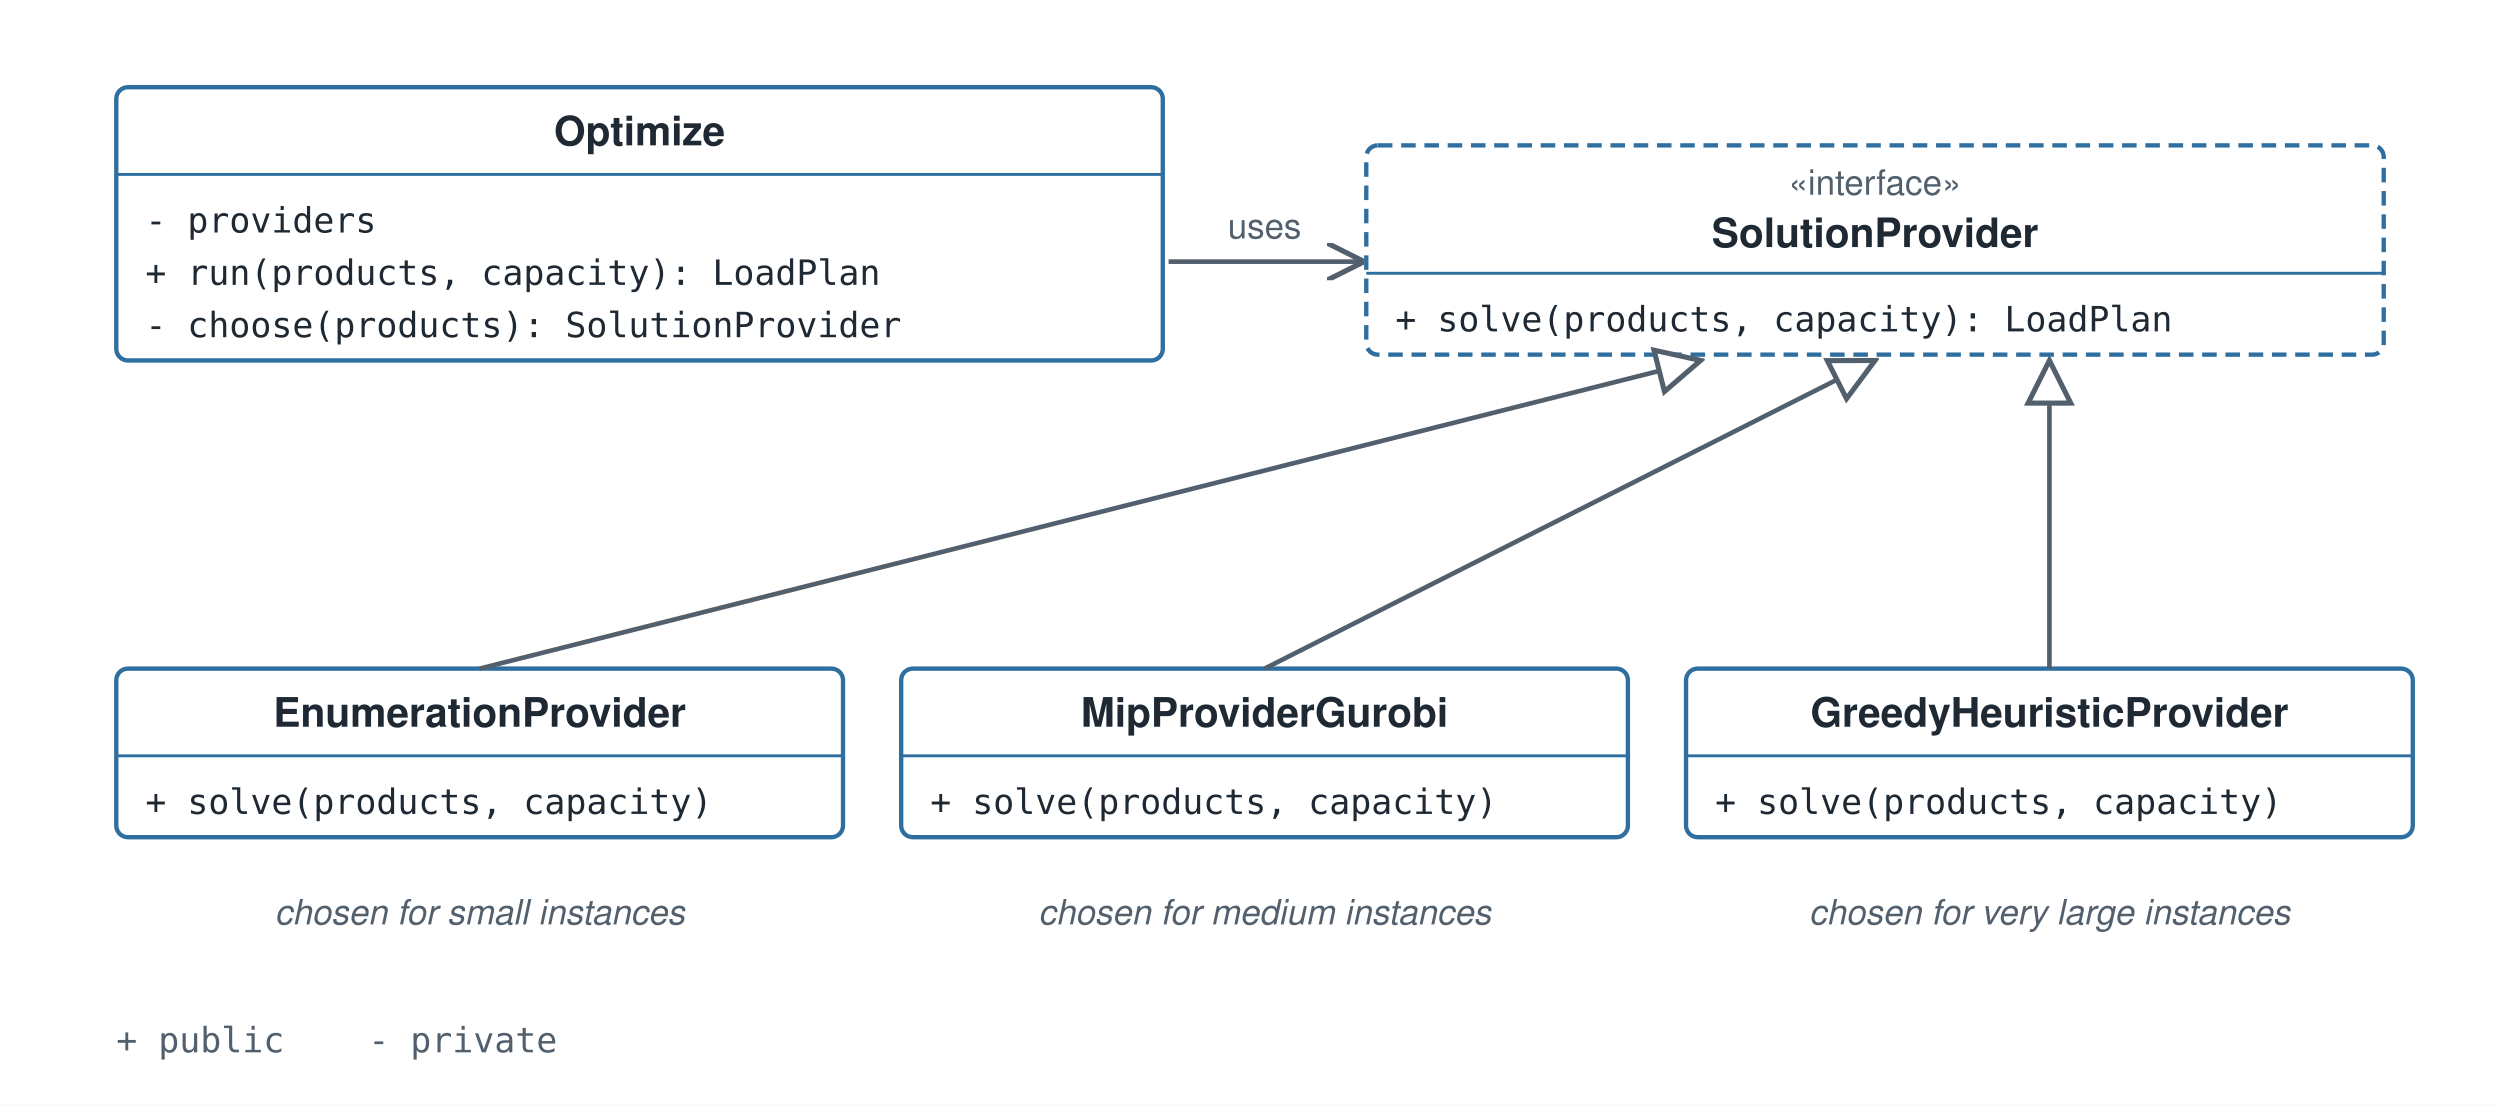
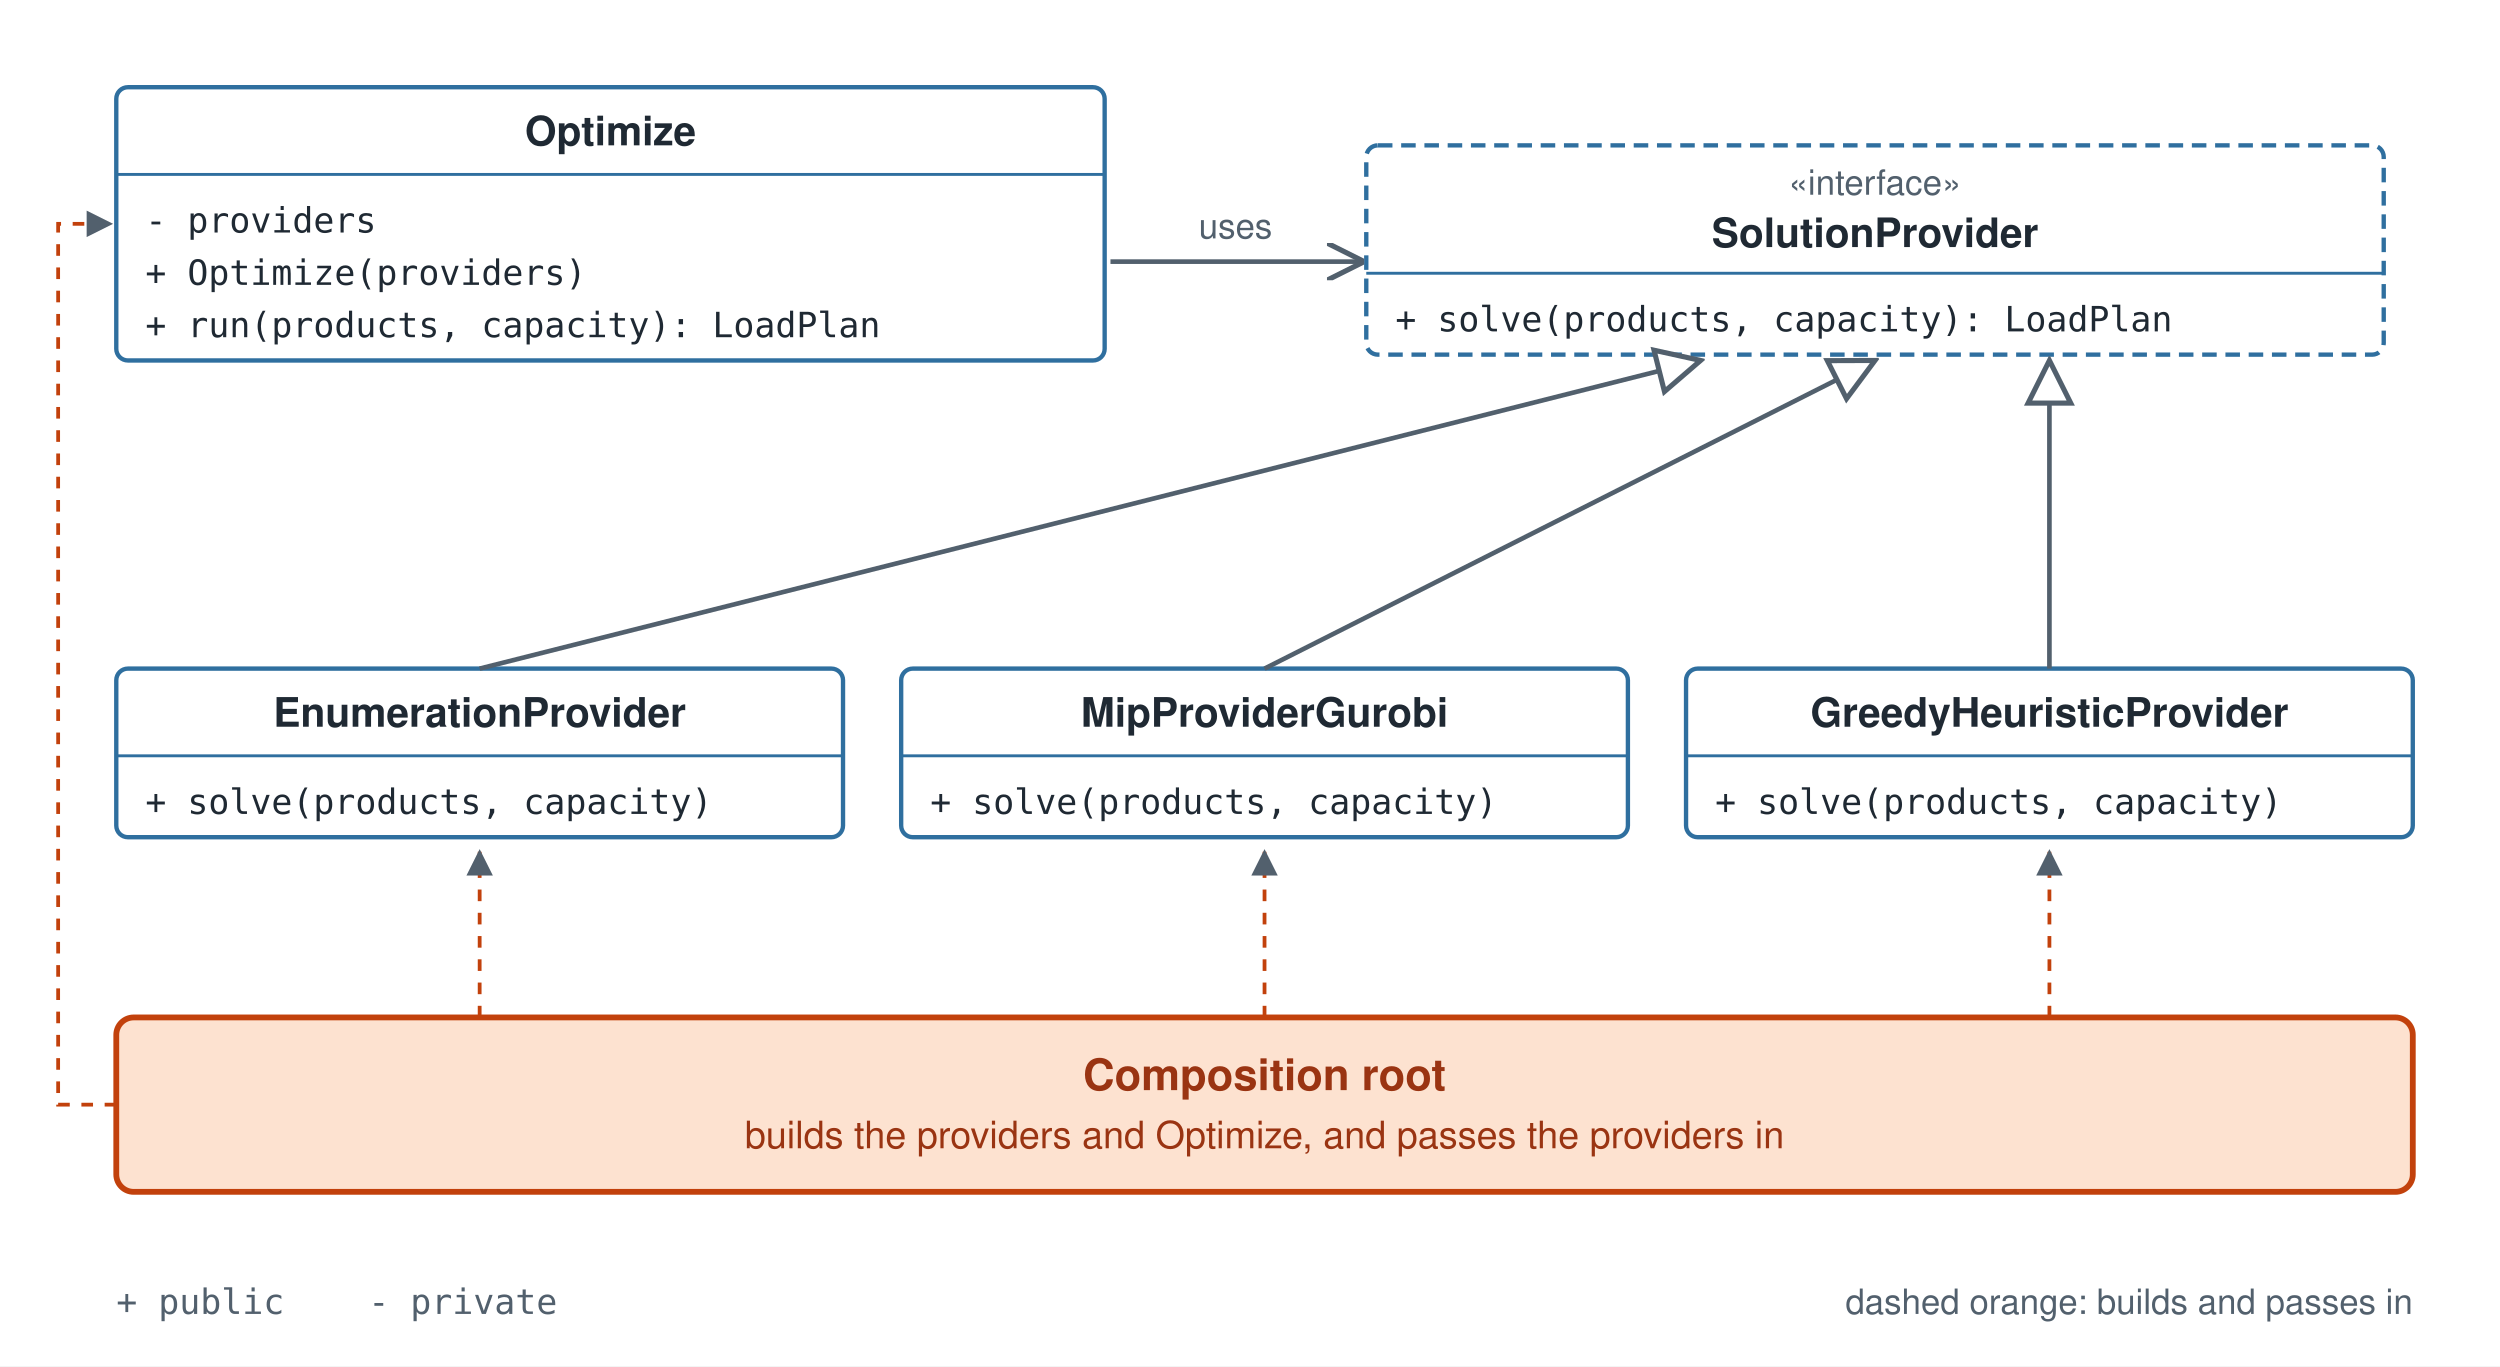
- <svg xmlns="http://www.w3.org/2000/svg" viewBox="0 0 860 380" width="860" height="380" font-family="Helvetica, Arial, sans-serif">
+ <svg xmlns="http://www.w3.org/2000/svg" viewBox="0 0 860 470" width="860" height="470" font-family="Helvetica, Arial, sans-serif">
  <defs>
    <marker id="arrow" viewBox="0 0 10 10" refX="9" refY="5" markerWidth="7" markerHeight="7" orient="auto-start-reverse">
      <path d="M0,0 L10,5 L0,10 z" fill="#52606d" />
    </marker>
    <marker id="open" viewBox="0 0 10 10" refX="9" refY="5" markerWidth="8" markerHeight="8" orient="auto">
      <path d="M0,0 L10,5 L0,10" fill="none" stroke="#52606d" stroke-width="1.4" />
    </marker>
    <marker id="hollow" viewBox="0 0 12 12" refX="11" refY="6" markerWidth="11" markerHeight="11" orient="auto">
      <path d="M1,1 L11,6 L1,11 z" fill="#ffffff" stroke="#52606d" stroke-width="1.2" />
    </marker>
  </defs>
-   <rect width="860" height="380" fill="#ffffff" />
-   <rect x="40" y="30" width="360" height="94" rx="4" fill="#ffffff" stroke="#2f6f9f" stroke-width="1.5" />
-   <text x="220.0" y="50" text-anchor="middle" font-size="14" fill="#1f2933" font-weight="bold" xml:space="preserve">Optimize</text>
-   <line x1="40" y1="60" x2="400" y2="60" stroke="#2f6f9f" stroke-width="1" />
+   <rect width="860" height="470" fill="#ffffff" />
+   <rect x="40" y="30" width="340" height="94" rx="4" fill="#ffffff" stroke="#2f6f9f" stroke-width="1.5" />
+   <text x="210.0" y="50" text-anchor="middle" font-size="14" fill="#1f2933" font-weight="bold" xml:space="preserve">Optimize</text>
+   <line x1="40" y1="60" x2="380" y2="60" stroke="#2f6f9f" stroke-width="1" />
  <text x="50" y="80" text-anchor="start" font-size="12" fill="#1f2933" font-weight="normal" font-family="Consolas, Menlo, monospace" xml:space="preserve">- providers</text>
-   <text x="50" y="98" text-anchor="start" font-size="12" fill="#1f2933" font-weight="normal" font-family="Consolas, Menlo, monospace" xml:space="preserve">+ run(products, capacity): LoadPlan</text>
-   <text x="50" y="116" text-anchor="start" font-size="12" fill="#1f2933" font-weight="normal" font-family="Consolas, Menlo, monospace" xml:space="preserve">- choose(products): SolutionProvider</text>
+   <text x="50" y="98" text-anchor="start" font-size="12" fill="#1f2933" font-weight="normal" font-family="Consolas, Menlo, monospace" xml:space="preserve">+ Optimize(providers)</text>
+   <text x="50" y="116" text-anchor="start" font-size="12" fill="#1f2933" font-weight="normal" font-family="Consolas, Menlo, monospace" xml:space="preserve">+ run(products, capacity): LoadPlan</text>
  <rect x="470" y="50" width="350" height="72" rx="4" fill="#ffffff" stroke="#2f6f9f" stroke-width="1.5" stroke-dasharray="5 3" />
  <text x="645.0" y="67" text-anchor="middle" font-size="12" fill="#52606d" font-weight="normal" xml:space="preserve">«interface»</text>
  <text x="645.0" y="85" text-anchor="middle" font-size="14" fill="#1f2933" font-weight="bold" xml:space="preserve">SolutionProvider</text>
  <line x1="470" y1="94" x2="820" y2="94" stroke="#2f6f9f" stroke-width="1" />
  <text x="480" y="114" text-anchor="start" font-size="12" fill="#1f2933" font-weight="normal" font-family="Consolas, Menlo, monospace" xml:space="preserve">+ solve(products, capacity): LoadPlan</text>
-   <line x1="402" y1="90" x2="468" y2="90" stroke="#52606d" stroke-width="1.6" marker-end="url(#open)" />
-   <text x="435" y="82" text-anchor="middle" font-size="12" fill="#52606d" font-weight="normal" xml:space="preserve">uses</text>
+   <line x1="382" y1="90" x2="468" y2="90" stroke="#52606d" stroke-width="1.6" marker-end="url(#open)" />
+   <text x="425" y="82" text-anchor="middle" font-size="12" fill="#52606d" font-weight="normal" xml:space="preserve">uses</text>
  <rect x="40" y="230" width="250" height="58" rx="4" fill="#ffffff" stroke="#2f6f9f" stroke-width="1.5" />
  <text x="165.0" y="250" text-anchor="middle" font-size="14" fill="#1f2933" font-weight="bold" xml:space="preserve">EnumerationProvider</text>
  <line x1="40" y1="260" x2="290" y2="260" stroke="#2f6f9f" stroke-width="1" />
  <text x="50" y="280" text-anchor="start" font-size="12" fill="#1f2933" font-weight="normal" font-family="Consolas, Menlo, monospace" xml:space="preserve">+ solve(products, capacity)</text>
  <line x1="165.0" y1="230" x2="585" y2="124" stroke="#52606d" stroke-width="1.6" marker-end="url(#hollow)" />
  <rect x="310" y="230" width="250" height="58" rx="4" fill="#ffffff" stroke="#2f6f9f" stroke-width="1.5" />
  <text x="435.0" y="250" text-anchor="middle" font-size="14" fill="#1f2933" font-weight="bold" xml:space="preserve">MipProviderGurobi</text>
  <line x1="310" y1="260" x2="560" y2="260" stroke="#2f6f9f" stroke-width="1" />
  <text x="320" y="280" text-anchor="start" font-size="12" fill="#1f2933" font-weight="normal" font-family="Consolas, Menlo, monospace" xml:space="preserve">+ solve(products, capacity)</text>
  <line x1="435.0" y1="230" x2="645" y2="124" stroke="#52606d" stroke-width="1.6" marker-end="url(#hollow)" />
  <rect x="580" y="230" width="250" height="58" rx="4" fill="#ffffff" stroke="#2f6f9f" stroke-width="1.5" />
  <text x="705.0" y="250" text-anchor="middle" font-size="14" fill="#1f2933" font-weight="bold" xml:space="preserve">GreedyHeuristicProvider</text>
  <line x1="580" y1="260" x2="830" y2="260" stroke="#2f6f9f" stroke-width="1" />
  <text x="590" y="280" text-anchor="start" font-size="12" fill="#1f2933" font-weight="normal" font-family="Consolas, Menlo, monospace" xml:space="preserve">+ solve(products, capacity)</text>
  <line x1="705.0" y1="230" x2="705" y2="124" stroke="#52606d" stroke-width="1.6" marker-end="url(#hollow)" />
-   <text x="165" y="318" text-anchor="middle" font-size="12" fill="#52606d" font-weight="normal" font-style="italic" xml:space="preserve">chosen for small instances</text>
-   <text x="435" y="318" text-anchor="middle" font-size="12" fill="#52606d" font-weight="normal" font-style="italic" xml:space="preserve">chosen for medium instances</text>
-   <text x="705" y="318" text-anchor="middle" font-size="12" fill="#52606d" font-weight="normal" font-style="italic" xml:space="preserve">chosen for very large instances</text>
-   <text x="40" y="362" text-anchor="start" font-size="12" fill="#52606d" font-weight="normal" font-family="Consolas, Menlo, monospace" xml:space="preserve">+ public    - private</text>
+   <rect x="40" y="350" width="790" height="60" rx="6" fill="#fde2d0" stroke="#c2410c" stroke-width="2" />
+   <text x="435" y="375" text-anchor="middle" font-size="15" fill="#9a3412" font-weight="bold" xml:space="preserve">Composition root</text>
+   <text x="435" y="395" text-anchor="middle" font-size="13" fill="#9a3412" font-weight="normal" xml:space="preserve">builds the providers and Optimize, and passes the providers in</text>
+   <line x1="165" y1="350" x2="165" y2="293" stroke="#c2410c" stroke-width="1.3" stroke-dasharray="4 4" marker-end="url(#arrow)" />
+   <line x1="435" y1="350" x2="435" y2="293" stroke="#c2410c" stroke-width="1.3" stroke-dasharray="4 4" marker-end="url(#arrow)" />
+   <line x1="705" y1="350" x2="705" y2="293" stroke="#c2410c" stroke-width="1.3" stroke-dasharray="4 4" marker-end="url(#arrow)" />
+   <path d="M40,380 H20 V77.0 H38" fill="none" stroke="#c2410c" stroke-width="1.3" stroke-dasharray="4 4" marker-end="url(#arrow)" />
+   <text x="40" y="452" text-anchor="start" font-size="12" fill="#52606d" font-weight="normal" font-family="Consolas, Menlo, monospace" xml:space="preserve">+ public    - private</text>
+   <text x="830" y="452" text-anchor="end" font-size="12" fill="#52606d" font-weight="normal" xml:space="preserve">dashed orange: builds and passes in</text>
</svg>
